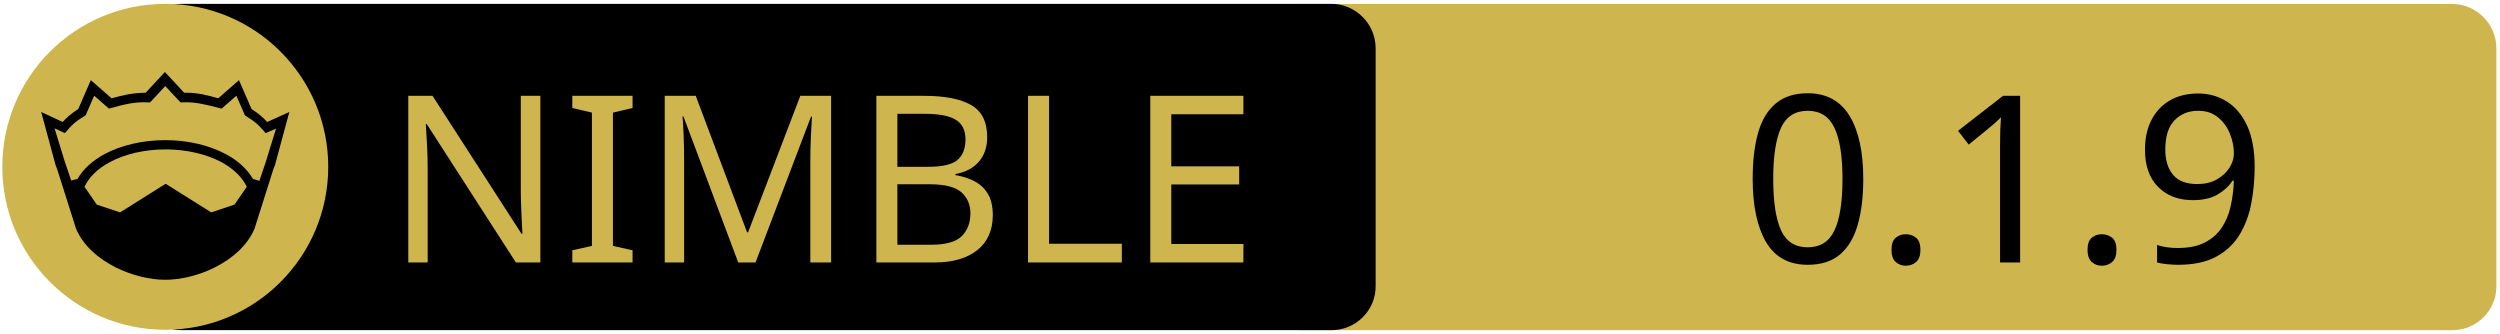
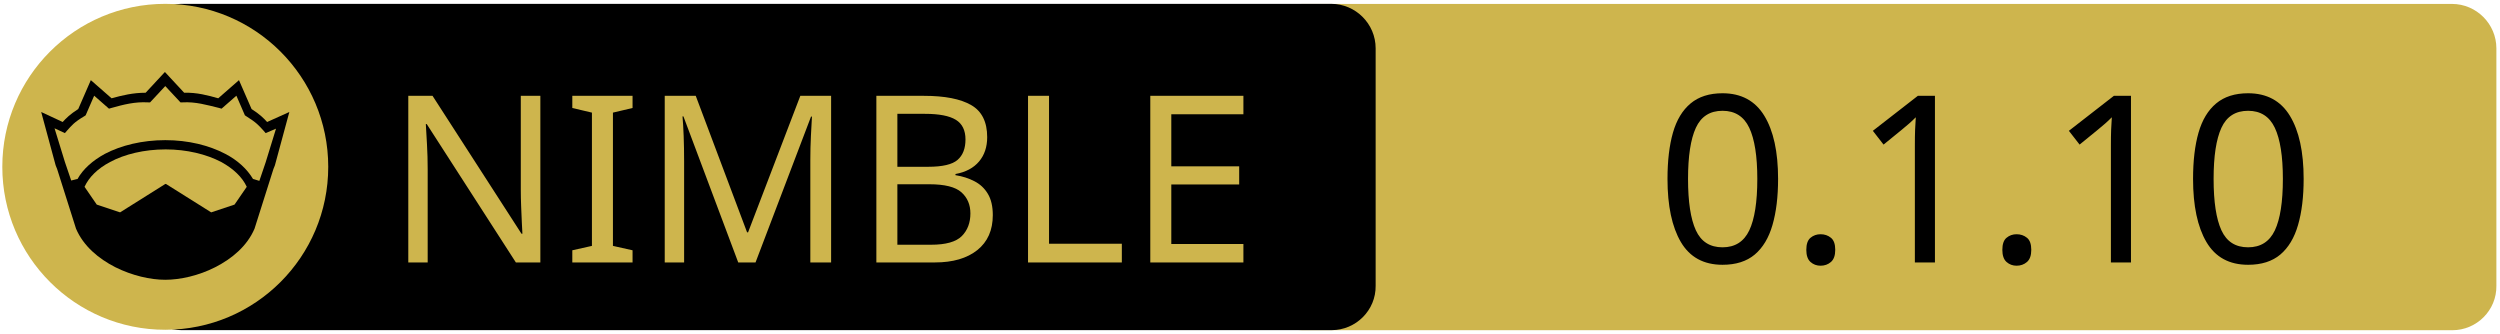
<svg xmlns="http://www.w3.org/2000/svg" xmlns:xlink="http://www.w3.org/1999/xlink" width="675" height="90" xml:space="preserve" version="1.1">
  <a xlink:href="https://github.com/exelotl/trick">
    <g>
      <path fill="#CEB54D" id="svg_15" d="m662.123,89.159l-310.5,0c-6.6,0 -12,-5.4 -12,-12l0,-64.1c0,-6.6 5.4,-12 12,-12l310.4,0c6.6,0 12,5.4 12,12l0,64.1c0.1,6.6 -5.3,12 -11.9,12z" />
      <path id="svg_1" d="m359.524,89.139l-310.5,0c-6.6,0 -12,-5.4 -12,-12l0,-64.1c0,-6.6 5.4,-12 12,-12l310.4,0c6.6,0 12,5.4 12,12l0,64.1c0.1,6.6 -5.3,12 -11.9,12z" />
      <rect id="svg_2" fill="none" height="45.9" width="315.3" class="st0" y="24.539" x="60.224" />
      <circle id="svg_4" fill="#CEB54D" r="44" cy="45.039" cx="44.624" class="st1" />
      <g id="XMLID_4_">
        <path id="svg_5" d="m78.124,30.239l-3.9,14.4l-0.4,1l-5.1,16.1c0,0 0,0 0,0c-2,4.7 -6.1,8.1 -10.6,10.4c-4.5,2.3 -9.5,3.4 -13.5,3.4c-4,0 -8.9,-1.1 -13.5,-3.4c-4.5,-2.3 -8.6,-5.7 -10.6,-10.4c0,0 0,0 0,0l-5.1,-16.1l-0.4,-1l-3.9,-14.4l5.8,2.7c0.9,-1 2,-2.1 4.2,-3.5l3.4,-7.8l5.6,4.9c2.9,-0.8 5.8,-1.5 9.2,-1.5l5.2,-5.6l5.2,5.6c3.4,-0.1 6.4,0.7 9.2,1.5l5.6,-4.9l3.4,7.8c2.2,1.4 3.3,2.5 4.2,3.5l6,-2.7z" />
        <g id="XMLID_6_">
          <g id="svg_6">
            <path id="svg_7" fill="#CEB54D" d="m66.624,50.439l-3.3,4.8l-6.3,2.1l-12.1,-7.6c-0.1,-0.1 -0.3,-0.1 -0.4,0l-12.1,7.6l-6.3,-2.1l-3.3,-4.8c1.2,-2.6 3.5,-4.9 6.9,-6.7c3.9,-2.1 9.2,-3.4 15,-3.4c5.7,0 11,1.3 15,3.4c3.3,1.8 5.7,4.1 6.9,6.7z" class="st1" />
          </g>
          <g id="svg_8" />
        </g>
        <g id="XMLID_5_">
          <g id="svg_9">
            <path id="svg_10" fill="#CEB54D" d="m74.524,34.739l-2.8,9.1l-1.7,5l-1.6,-0.5c0,0 -0.1,0 -0.1,0c-1.6,-2.7 -4.2,-5.1 -7.5,-6.8c-4.4,-2.3 -10,-3.7 -16.2,-3.7c-6.2,0 -11.9,1.4 -16.3,3.7c-3.3,1.8 -5.9,4.1 -7.4,6.8c0,0 -0.1,0 -0.1,0l-1.6,0.4l-1.7,-5l-2.8,-9.1l2.8,1.3l0.6,-0.7c1.2,-1.3 1.8,-2.2 4.7,-3.9l0.3,-0.2l2.3,-5.3l4,3.5l0.7,-0.2c3.2,-0.9 6.3,-1.7 9.8,-1.5l0.6,0l4.1,-4.4l4.1,4.4l0.6,0c3.5,-0.2 6.5,0.7 9.8,1.5l0.7,0.2l4,-3.5l2.3,5.3l0.3,0.2c2.9,1.8 3.5,2.6 4.7,3.9l0.6,0.7l2.8,-1.2z" class="st1" />
          </g>
          <g id="svg_11" />
        </g>
      </g>
      <text x="-442" y="-350.021" id="svg_16" font-size="63px" font-family="'PT Sans Caption', 'Tahoma', 'Helvetica Neue Medium', 'PT Sans', sans-serif" fill="#CEB54D" class="st1 st2 st3" transform="matrix(1 0 0 1 546.13 420.879)">NIMBLE</text>
-       <text x="-76.0" y="-350.012" id="svg_17" font-size="63.012px" font-family="'PT Sans Caption', 'Tahoma', 'Helvetica Neue Medium', 'PT Sans', sans-serif" fill="#000000" class="st1 st2 st3" transform="matrix(1 0 0 1 546.13 420.879)">0.1.9</text>
+       <text x="-99.0" y="-350.012" id="svg_17" font-size="63.012px" font-family="'PT Sans Caption', 'Tahoma', 'Helvetica Neue Medium', 'PT Sans', sans-serif" fill="#000000" class="st1 st2 st3" transform="matrix(1 0 0 1 546.13 420.879)">0.1.10</text>
    </g>
  </a>
</svg>
